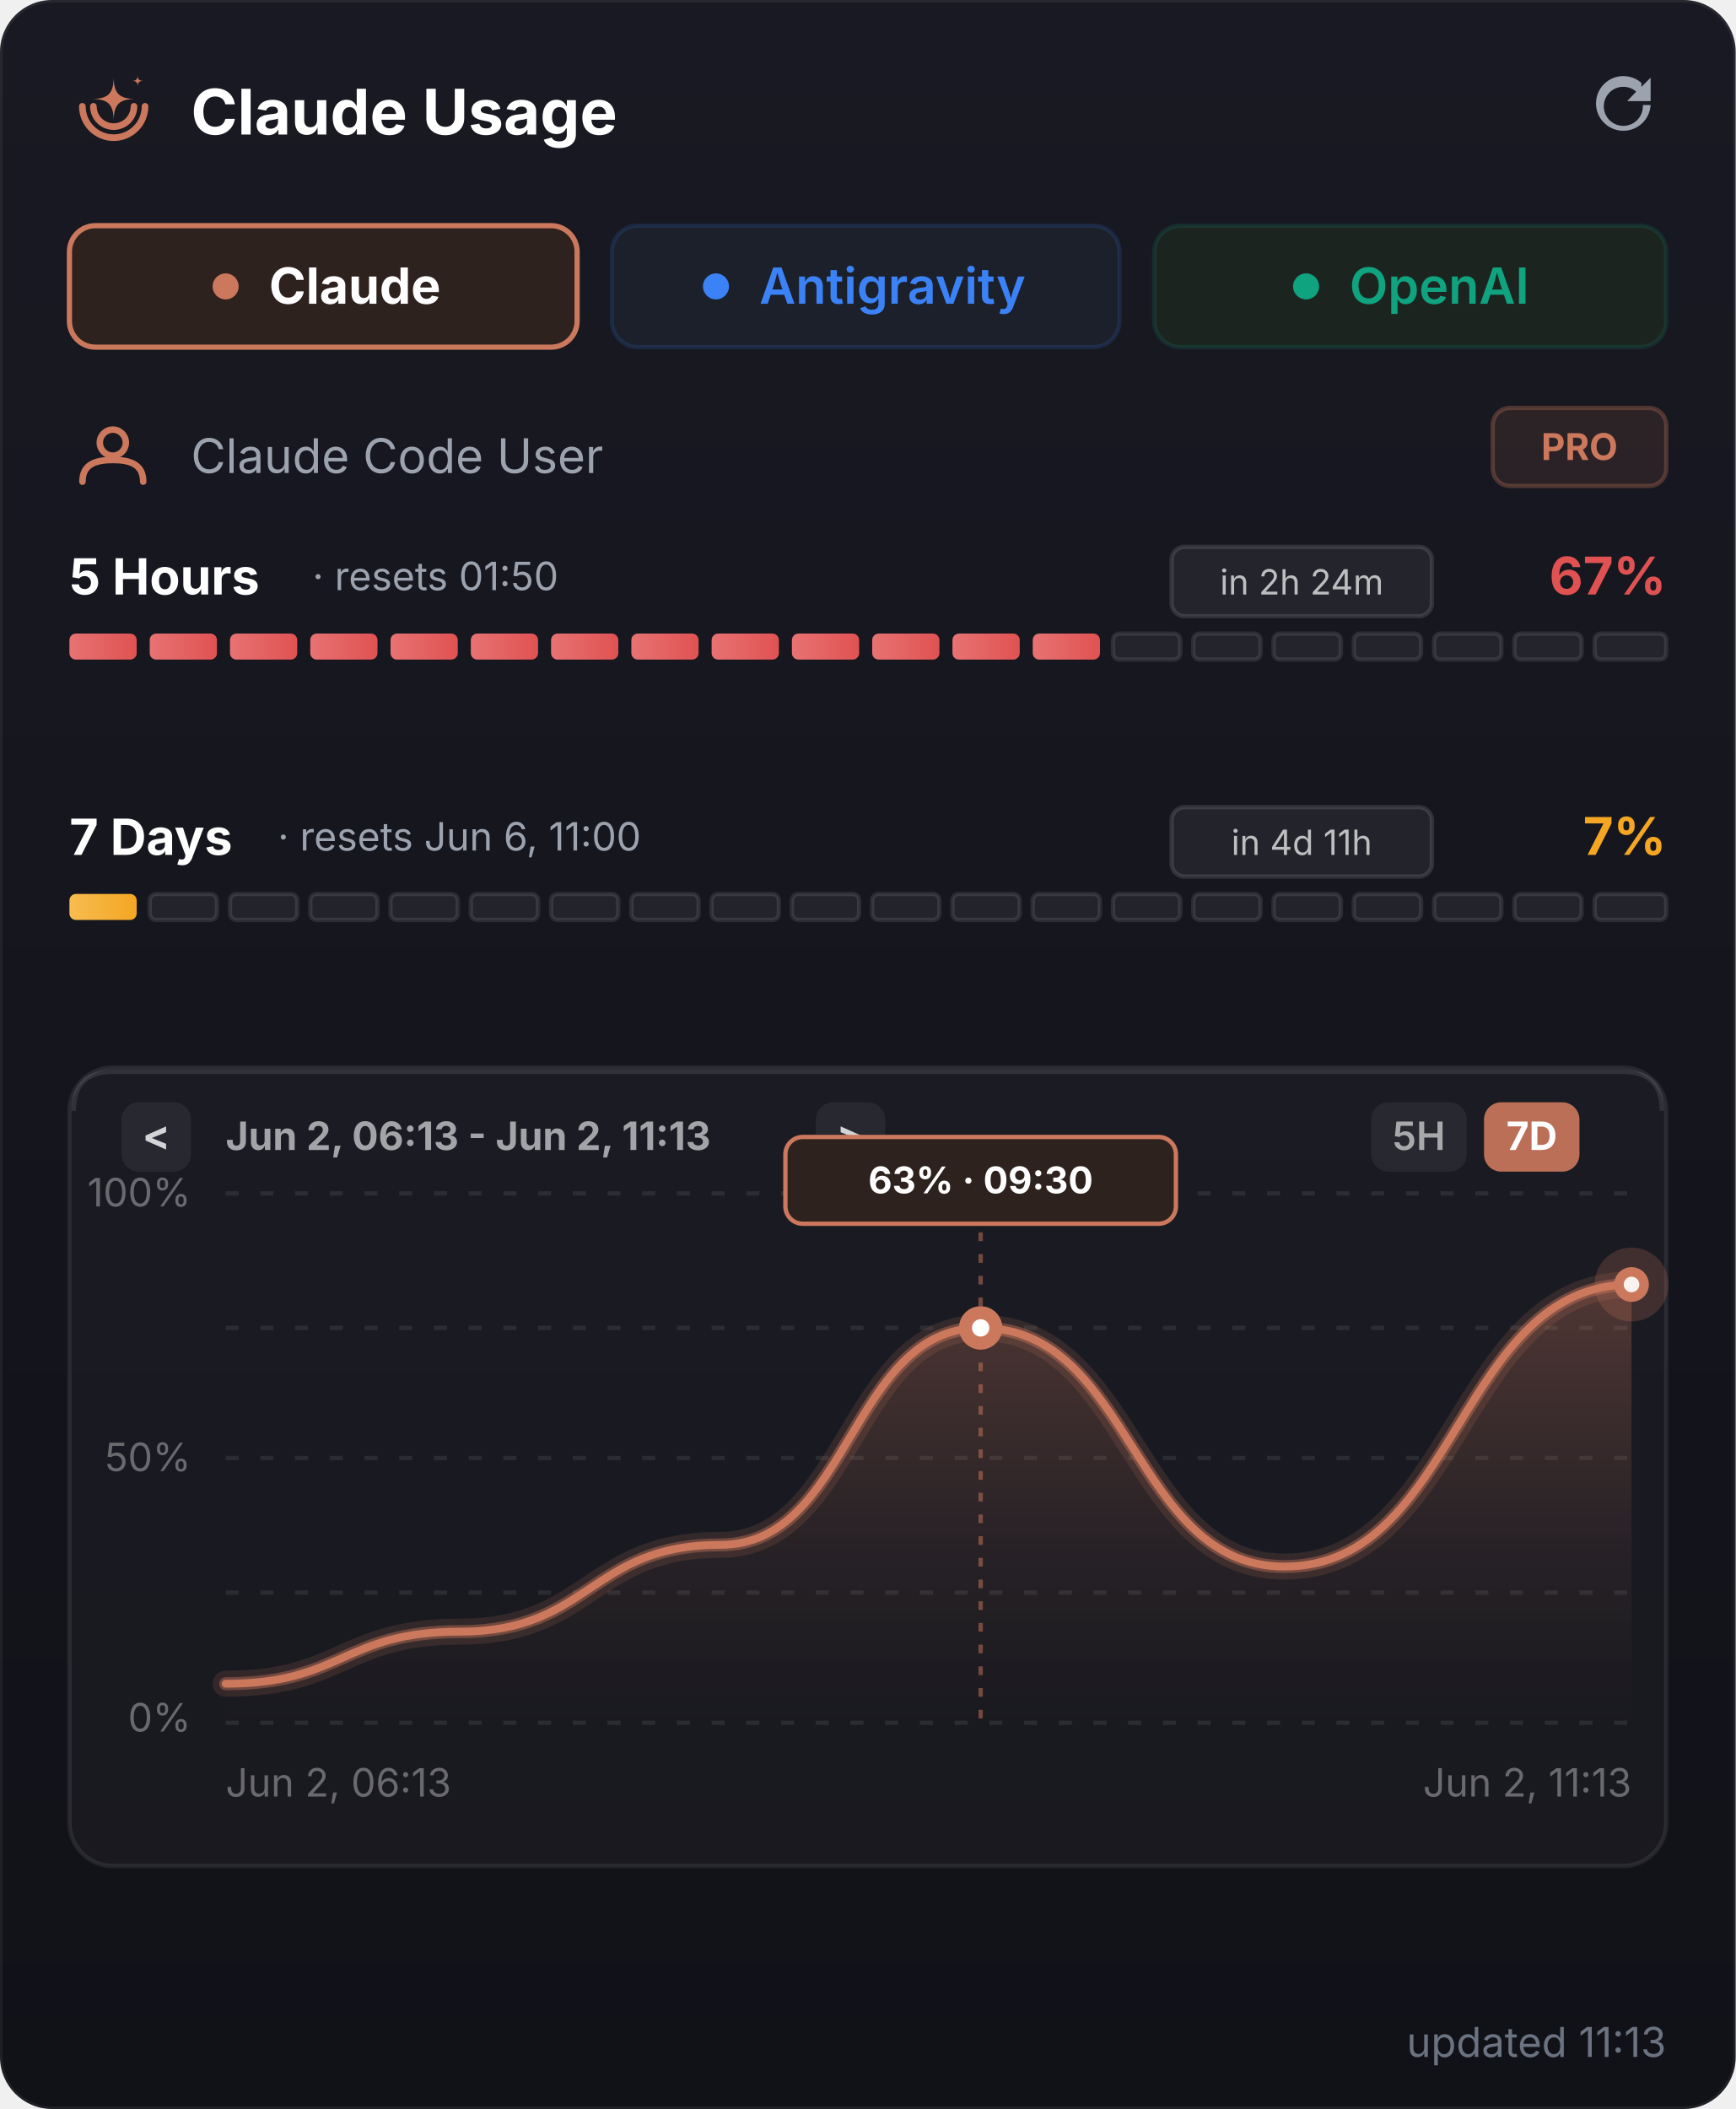
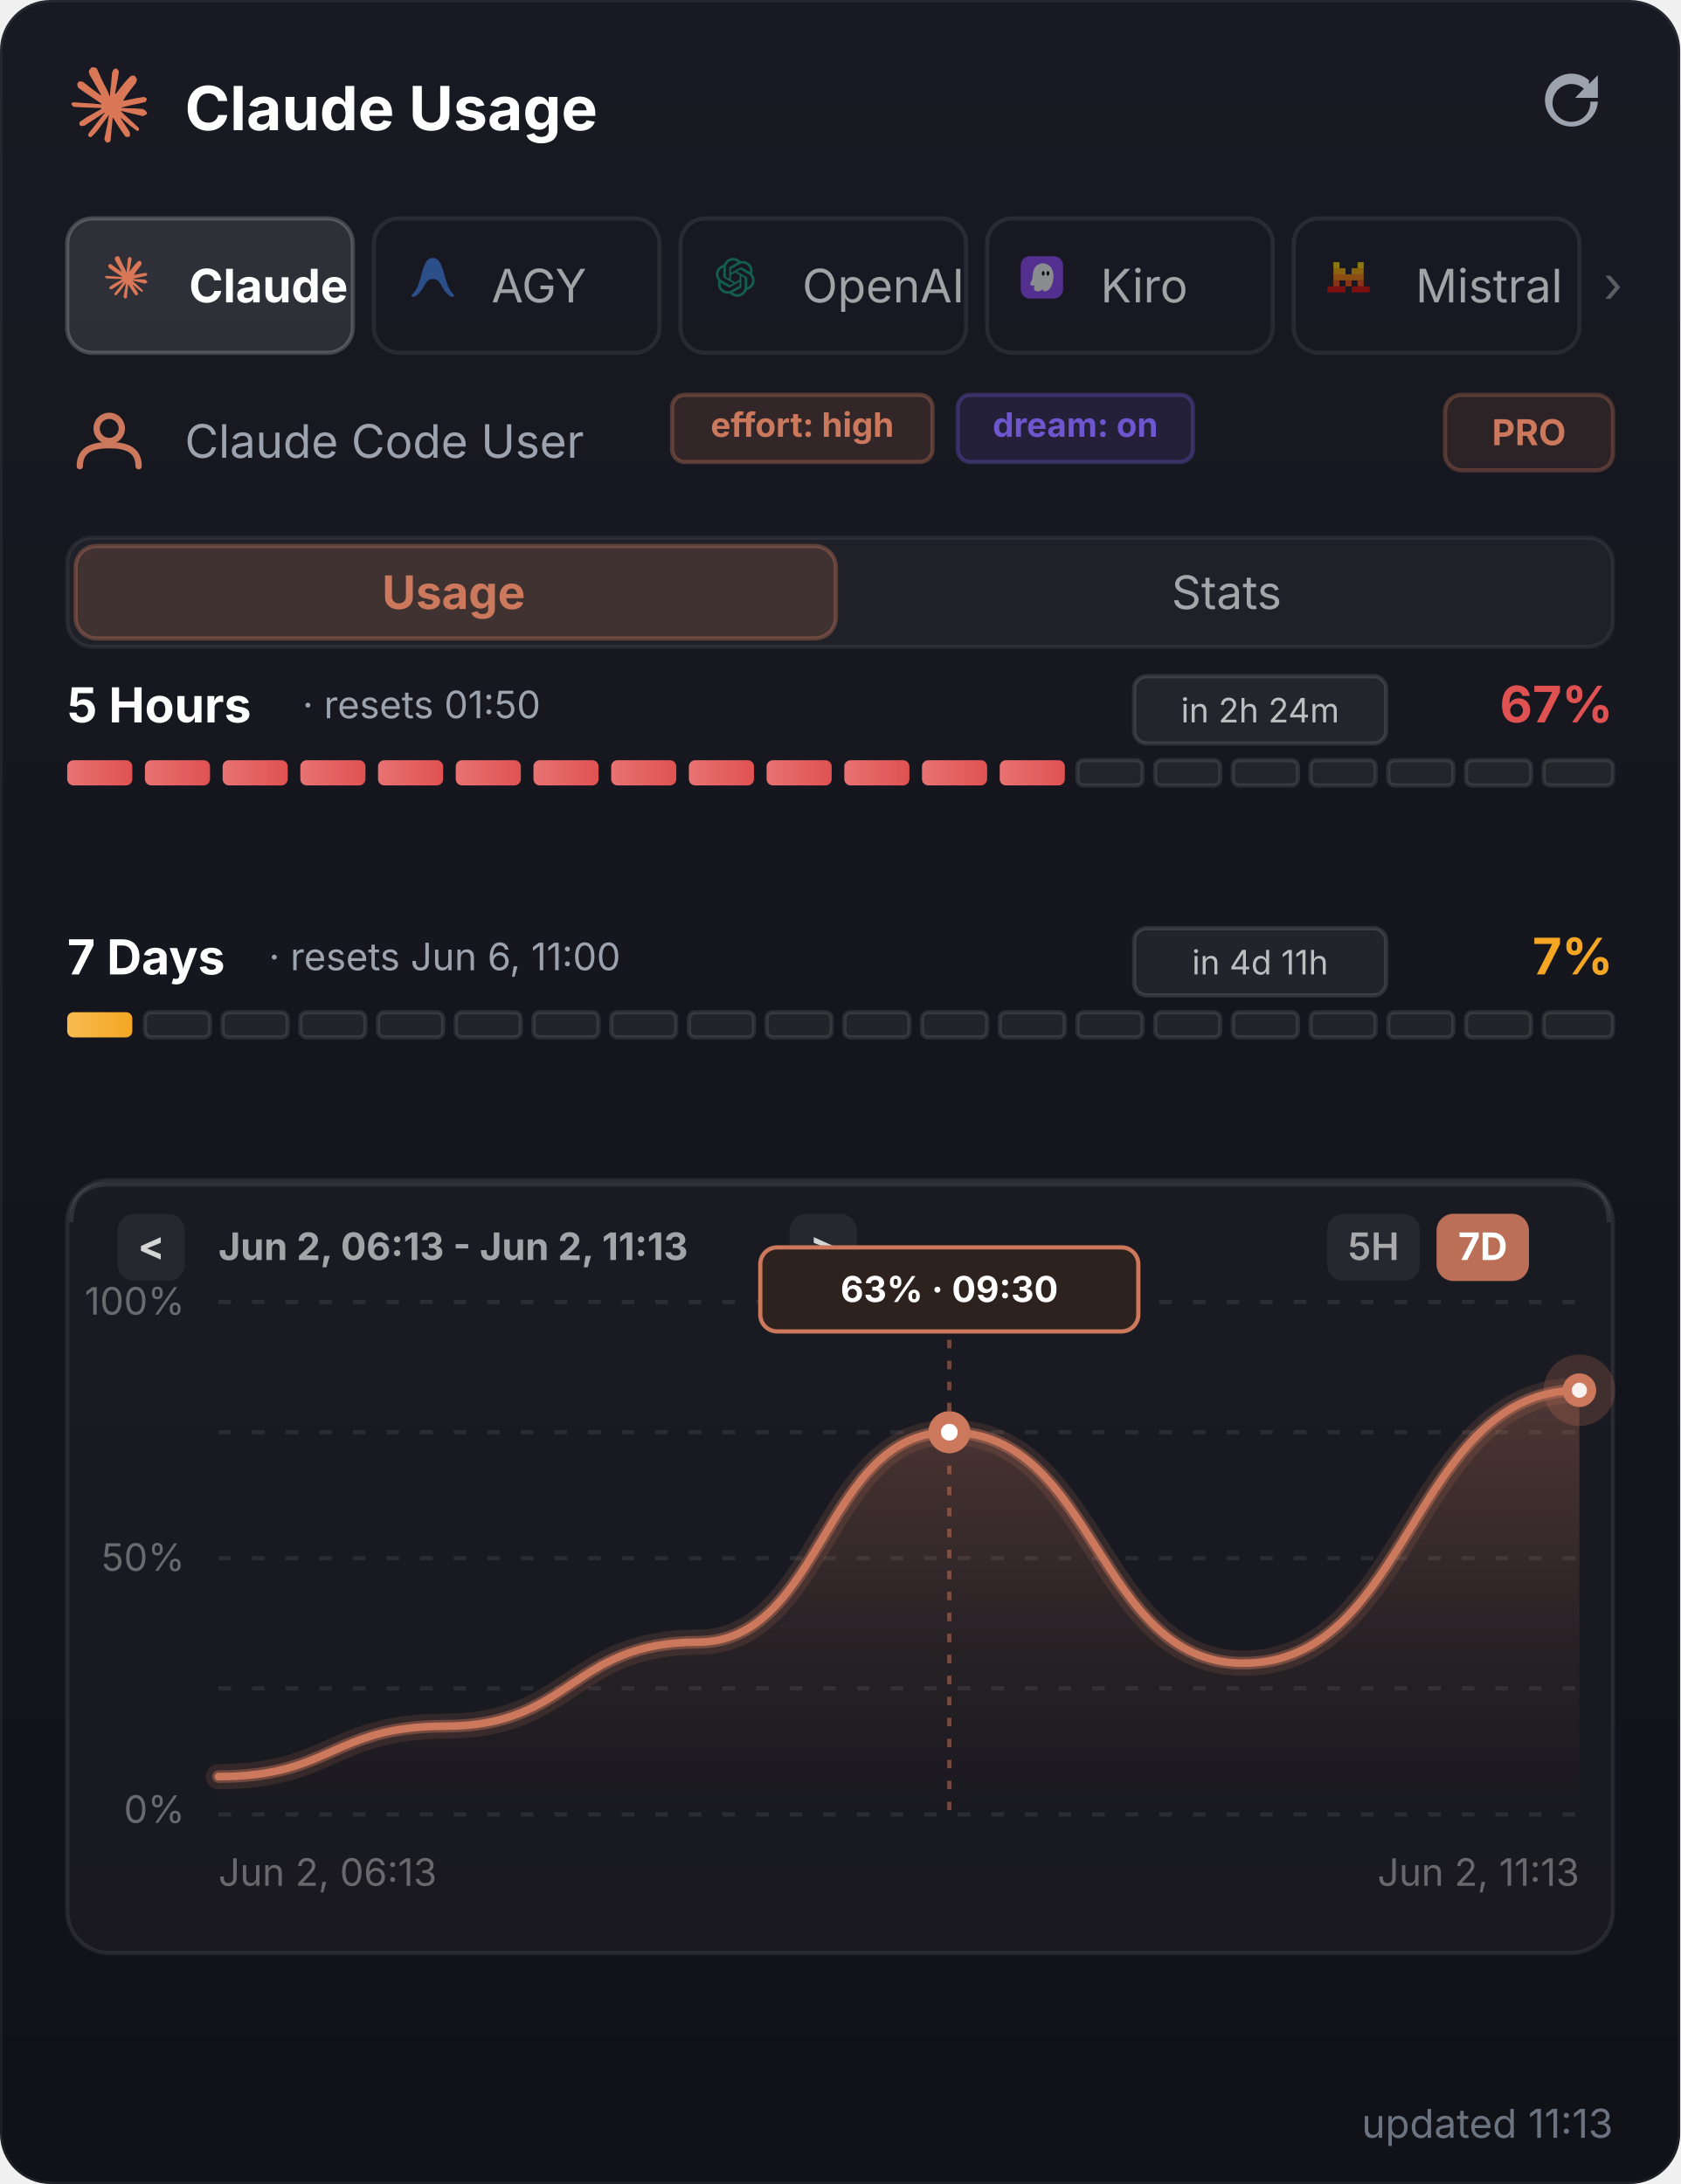
- <svg xmlns="http://www.w3.org/2000/svg" viewBox="0 0 400 486" width="400" height="486">
+ <svg xmlns="http://www.w3.org/2000/svg" viewBox="0 0 400 520" width="400" height="520">
  <defs>
    <linearGradient id="bgGrad" x1="0" y1="0" x2="0" y2="1">
      <stop offset="0%" stop-color="#181922" />
      <stop offset="100%" stop-color="#111218" />
    </linearGradient>
    <linearGradient id="sessionGrad" x1="0" y1="0" x2="1" y2="0">
      <stop offset="0%" stop-color="#e87272" />
      <stop offset="100%" stop-color="#e05252" />
    </linearGradient>
    <linearGradient id="weeklyGrad" x1="0" y1="0" x2="1" y2="0">
      <stop offset="0%" stop-color="#f7bc50" />
      <stop offset="100%" stop-color="#f5a623" />
    </linearGradient>
    <linearGradient id="accentAreaGrad" x1="0" y1="0" x2="0" y2="1">
      <stop offset="0%" stop-color="#cc785c" stop-opacity="0.3" />
      <stop offset="60%" stop-color="#cc785c" stop-opacity="0.08" />
      <stop offset="100%" stop-color="#cc785c" stop-opacity="0.0" />
    </linearGradient>
  </defs>
-   <rect width="400" height="486" rx="12" fill="url(#bgGrad)" />
-   <rect width="400" height="486" rx="12" fill="none" stroke="rgba(255,255,255,0.06)" stroke-width="1.2" />
+   <rect width="400" height="520" rx="12" fill="url(#bgGrad)" />
+   <rect width="400" height="520" rx="12" fill="none" stroke="rgba(255,255,255,0.06)" stroke-width="1.2" />
  <g transform="translate(16, 16)">
-     <g transform="scale(0.85)">
-       <path d="M 3.5,10 A 8.5,8.5 0 0,0 20.5,10 M 6.5,10 A 5.5,5.5 0 0,0 17.5,10" fill="none" stroke="#cc785c" stroke-width="1.8" stroke-linecap="round" />
-       <path d="M 12,2 C 12,6.5 13.5,8 18,8 C 13.5,8 12,9.5 12,14 C 12,9.5 10.5,8 6,8 C 10.5,8 12,6.5 12,2 Z" fill="#cc785c" />
-       <path d="M 18.5,1.5 C 18.5,2.7 18.9,3.1 20.1,3.1 C 18.9,3.1 18.5,3.5 18.5,4.7 C 18.5,3.5 18.1,3.1 16.9,3.1 C 18.1,3.1 18.5,2.7 18.5,1.5 Z" fill="#cc785c" />
+     <g transform="translate(1, 0) scale(0.75)">
+       <path d="M4.709 15.955l4.72-2.647.08-.23-.08-.128H9.2l-.79-.048-2.698-.073-2.339-.097-2.266-.122-.571-.121L0 11.784l.055-.352.48-.321.686.06 1.52.103 2.278.158 1.652.097 2.449.255h.389l.055-.157-.134-.098-.103-.097-2.358-1.596-2.552-1.688-1.336-.972-.724-.491-.364-.462-.158-1.008.656-.722.881.06.225.061.893.686 1.908 1.476 2.491 1.833.365.304.145-.103.019-.073-.164-.274-1.355-2.446-1.446-2.49-.644-1.032-.17-.619a2.97 2.97 0 01-.104-.729L6.283.134 6.696 0l.996.134.42.364.62 1.414 1.002 2.229 1.555 3.03.456.898.243.832.091.255h.158V9.01l.128-1.706.237-2.095.23-2.695.08-.76.376-.91.747-.492.584.28.48.685-.067.444-.286 1.851-.559 2.903-.364 1.942h.212l.243-.242.985-1.306 1.652-2.064.73-.82.85-.904.547-.431h1.033l.76 1.129-.34 1.166-1.064 1.347-.881 1.142-1.264 1.7-.79 1.36.073.11.188-.02 2.856-.606 1.543-.28 1.841-.315.833.388.091.395-.328.807-1.969.486-2.309.462-3.439.813-.042.03.049.061 1.549.146.662.036h1.622l3.02.225.79.522.474.638-.079.485-1.215.62-1.64-.389-3.829-.91-1.312-.329h-.182v.11l1.093 1.068 2.006 1.81 2.509 2.33.127.578-.322.455-.34-.049-2.205-1.657-.851-.747-1.926-1.62h-.128v.17l.444.649 2.345 3.521.122 1.08-.17.353-.608.213-.668-.122-1.374-1.925-1.415-2.167-1.143-1.943-.14.08-.674 7.254-.316.37-.729.28-.607-.461-.322-.747.322-1.476.389-1.924.315-1.53.286-1.9.17-.632-.012-.042-.14.018-1.434 1.967-2.18 2.945-1.726 1.845-.414.164-.717-.37.067-.662.401-.589 2.388-3.036 1.44-1.882.93-1.086-.006-.158h-.055L4.132 18.56l-1.13.146-.487-.456.061-.746.231-.243 1.908-1.312-.006.006z" fill="#D97757" />
    </g>
    <text x="28" y="15" font-family="system-ui,-apple-system,sans-serif" font-size="14.5" font-weight="700" fill="#ffffff">Claude Usage</text>
  </g>
  <g transform="translate(366, 17) scale(0.9)">
    <path d="M13.65 2.35A7 7 0 1 0 16 8h-2a5 5 0 1 1-1.7-3.43L10 7h6V1l-2.35 2.35z" fill="#9ca3af" />
  </g>
  <g transform="translate(0, 0)">
-     <rect x="16" y="52" width="117" height="28" rx="6" fill="#2d221e" stroke="#cc785c" stroke-width="1.2" />
-     <circle cx="52" cy="66" r="3" fill="#cc785c" />
-     <text x="62" y="70" font-family="system-ui,-apple-system,sans-serif" font-size="11.5" font-weight="700" fill="#ffffff">Claude</text>
-     <rect x="141" y="52" width="117" height="28" rx="6" fill="#1b202a" stroke="rgba(59,130,246,0.15)" stroke-width="1" />
-     <circle cx="165" cy="66" r="3" fill="#3b82f6" />
-     <text x="175" y="70" font-family="system-ui,-apple-system,sans-serif" font-size="11.5" font-weight="600" fill="#3b82f6">Antigravity</text>
-     <rect x="266" y="52" width="118" height="28" rx="6" fill="#1c2420" stroke="rgba(16,163,127,0.15)" stroke-width="1" />
-     <circle cx="301" cy="66" r="3" fill="#10a37f" />
-     <text x="311" y="70" font-family="system-ui,-apple-system,sans-serif" font-size="11.5" font-weight="600" fill="#10a37f">OpenAI</text>
+     <rect x="16" y="52" width="68" height="32" rx="6" fill="rgba(255,255,255,0.1)" stroke="rgba(255,255,255,0.2)" stroke-width="1" />
+     <g transform="translate(25, 61) scale(0.42)">
+       <path d="M4.709 15.955l4.72-2.647.08-.23-.08-.128H9.2l-.79-.048-2.698-.073-2.339-.097-2.266-.122-.571-.121L0 11.784l.055-.352.48-.321.686.06 1.52.103 2.278.158 1.652.097 2.449.255h.389l.055-.157-.134-.098-.103-.097-2.358-1.596-2.552-1.688-1.336-.972-.724-.491-.364-.462-.158-1.008.656-.722.881.06.225.061.893.686 1.908 1.476 2.491 1.833.365.304.145-.103.019-.073-.164-.274-1.355-2.446-1.446-2.49-.644-1.032-.17-.619a2.97 2.97 0 01-.104-.729L6.283.134 6.696 0l.996.134.42.364.62 1.414 1.002 2.229 1.555 3.03.456.898.243.832.091.255h.158V9.01l.128-1.706.237-2.095.23-2.695.08-.76.376-.91.747-.492.584.28.48.685-.067.444-.286 1.851-.559 2.903-.364 1.942h.212l.243-.242.985-1.306 1.652-2.064.73-.82.85-.904.547-.431h1.033l.76 1.129-.34 1.166-1.064 1.347-.881 1.142-1.264 1.7-.79 1.36.073.11.188-.02 2.856-.606 1.543-.28 1.841-.315.833.388.091.395-.328.807-1.969.486-2.309.462-3.439.813-.042.03.049.061 1.549.146.662.036h1.622l3.02.225.79.522.474.638-.079.485-1.215.62-1.64-.389-3.829-.91-1.312-.329h-.182v.11l1.093 1.068 2.006 1.81 2.509 2.33.127.578-.322.455-.34-.049-2.205-1.657-.851-.747-1.926-1.62h-.128v.17l.444.649 2.345 3.521.122 1.08-.17.353-.608.213-.668-.122-1.374-1.925-1.415-2.167-1.143-1.943-.14.08-.674 7.254-.316.37-.729.28-.607-.461-.322-.747.322-1.476.389-1.924.315-1.53.286-1.9.17-.632-.012-.042-.14.018-1.434 1.967-2.18 2.945-1.726 1.845-.414.164-.717-.37.067-.662.401-.589 2.388-3.036 1.44-1.882.93-1.086-.006-.158h-.055L4.132 18.56l-1.13.146-.487-.456.061-.746.231-.243 1.908-1.312-.006.006z" fill="#D97757" />
+     </g>
+     <text x="45" y="72" font-family="system-ui,-apple-system,sans-serif" font-size="11" font-weight="700" fill="#ffffff">Claude</text>
+     <rect x="89" y="52" width="68" height="32" rx="6" fill="transparent" stroke="rgba(255,255,255,0.08)" stroke-width="1" />
+     <g transform="translate(98, 61) scale(0.42)" opacity="0.5">
+       <path d="M21.751 22.607c1.34 1.005 3.35.335 1.508-1.508C17.73 15.74 18.904 1 12.037 1 5.17 1 6.342 15.74.815 21.1c-2.01 2.009.167 2.511 1.507 1.506 5.192-3.517 4.857-9.714 9.715-9.714 4.857 0 4.522 6.197 9.714 9.715z" fill="#4285f4" />
+     </g>
+     <text x="117" y="72" font-family="system-ui,-apple-system,sans-serif" font-size="11" font-weight="400" fill="#ffffff" opacity="0.6">AGY</text>
+     <rect x="162" y="52" width="68" height="32" rx="6" fill="transparent" stroke="rgba(255,255,255,0.08)" stroke-width="1" />
+     <g transform="translate(170, 61) scale(0.42)" opacity="0.5">
+       <path d="M21.55 10.004a5.416 5.416 0 00-.478-4.501c-1.217-2.09-3.662-3.166-6.05-2.66A5.59 5.59 0 0010.831 1C8.39.995 6.224 2.546 5.473 4.838A5.553 5.553 0 001.76 7.496a5.487 5.487 0 00.691 6.5 5.416 5.416 0 00.477 4.502c1.217 2.09 3.662 3.165 6.05 2.66A5.586 5.586 0 0013.168 23c2.443.006 4.61-1.546 5.361-3.84a5.553 5.553 0 003.715-2.66 5.488 5.488 0 00-.693-6.497v.001zm-8.381 11.558a4.199 4.199 0 01-2.675-.954c.034-.018.093-.05.132-.074l4.44-2.53a.71.71 0 00.364-.623v-6.176l1.877 1.069c.02.01.033.029.036.05v5.115c-.003 2.274-1.87 4.118-4.174 4.123zM4.192 17.78a4.059 4.059 0 01-.498-2.763c.032.02.09.055.131.078l4.44 2.53c.225.13.504.13.73 0l5.42-3.088v2.138a.068.068 0 01-.027.057L9.9 19.288c-1.999 1.136-4.552.46-5.707-1.51h-.001zM3.023 8.216A4.15 4.15 0 015.198 6.41l-.002.151v5.06a.711.711 0 00.364.624l5.42 3.087-1.876 1.07a.067.067 0 01-.063.005l-4.489-2.559c-1.995-1.14-2.679-3.658-1.53-5.63h.001zm15.417 3.54l-5.42-3.088L14.896 7.6a.067.067 0 01.063-.006l4.489 2.557c1.998 1.14 2.683 3.662 1.529 5.633a4.163 4.163 0 01-2.174 1.807V12.38a.71.71 0 00-.363-.623zm1.867-2.773a6.04 6.04 0 00-.132-.078l-4.44-2.53a.731.731 0 00-.729 0l-5.42 3.088V7.325a.068.068 0 01.027-.057L14.1 4.713c2-1.137 4.555-.46 5.707 1.513.487.833.664 1.809.499 2.757h.001zm-11.741 3.81l-1.877-1.068a.065.065 0 01-.036-.051V6.559c.001-2.277 1.873-4.122 4.181-4.12.976 0 1.92.338 2.671.954-.034.018-.092.05-.131.073l-4.44 2.53a.71.71 0 00-.365.623l-.003 6.173v.002zm1.02-2.168L12 9.25l2.414 1.375v2.75L12 14.75l-2.415-1.375v-2.75z" fill="#10a37f" />
+     </g>
+     <text x="191" y="72" font-family="system-ui,-apple-system,sans-serif" font-size="11" font-weight="400" fill="#ffffff" opacity="0.6">OpenAI</text>
+     <rect x="235" y="52" width="68" height="32" rx="6" fill="transparent" stroke="rgba(255,255,255,0.08)" stroke-width="1" />
+     <g transform="translate(243, 61) scale(0.42)" opacity="0.5">
+       <path d="M18.8 0H5.2A5.2 5.2 0 000 5.2v13.6A5.2 5.2 0 005.2 24h13.6a5.2 5.2 0 005.2-5.2V5.2A5.2 5.2 0 0018.8 0z" fill="#9046FF" />
+       <path d="M7.97 16.376c-1.644 3.642 1.86 4.556 4.443 2.424.76 2.39 3.608.607 4.631-1.247 2.251-4.084 1.342-8.249 1.108-9.108-1.6-5.859-9.6-5.869-10.976.03-.323 1.033-.328 2.206-.507 3.423-.09.617-.16 1.009-.393 1.655-.139.373-.323.7-.62 1.257-.458.865-.264 2.53 2.101 1.665l.224-.1h-.01l-.001.001z" fill="#fff" />
+       <path d="M12.722 10.985c-.656 0-.755-.785-.755-1.252 0-.423.074-.756.218-.97a.61.61 0 01.537-.283c.229 0 .428.095.567.289.159.218.243.55.243.964 0 .785-.303 1.252-.805 1.252h-.005zm2.703 0c-.656 0-.755-.785-.755-1.252 0-.423.074-.756.219-.97a.61.61 0 01.536-.283c.229 0 .428.095.567.289.159.218.243.55.243.964 0 .785-.303 1.252-.805 1.252h-.005z" fill="#000" />
+     </g>
+     <text x="262" y="72" font-family="system-ui,-apple-system,sans-serif" font-size="11" font-weight="400" fill="#ffffff" opacity="0.6">Kiro</text>
+     <rect x="308" y="52" width="68" height="32" rx="6" fill="transparent" stroke="rgba(255,255,255,0.08)" stroke-width="1" />
+     <g transform="translate(316, 61) scale(0.42)" opacity="0.5">
+       <path d="M3.428 3.4h3.429v3.428H3.428V3.4zm13.714 0h3.43v3.428h-3.43V3.4z" fill="gold" />
+       <path d="M3.428 6.828h6.857v3.429H3.429V6.828zm10.286 0h6.857v3.429h-6.857V6.828z" fill="#FFAF00" />
+       <path d="M3.428 10.258h17.144v3.428H3.428v-3.428z" fill="#FF8205" />
+       <path d="M3.428 13.686h3.429v3.428H3.428v-3.428zm6.858 0h3.429v3.428h-3.429v-3.428zm6.856 0h3.43v3.428h-3.43v-3.428z" fill="#FA500F" />
+       <path d="M0 17.114h10.286v3.429H0v-3.429zm13.714 0H24v3.429H13.714v-3.429z" fill="#E10500" />
+     </g>
+     <text x="337" y="72" font-family="system-ui,-apple-system,sans-serif" font-size="11" font-weight="400" fill="#ffffff" opacity="0.6">Mistral</text>
+     <text x="384" y="72" text-anchor="middle" font-family="system-ui,-apple-system,sans-serif" font-size="12" fill="rgba(255,255,255,0.3)">›</text>
  </g>
  <g transform="translate(16, 96)">
    <g fill="none" stroke="#cc785c" stroke-width="1.5">
      <circle cx="10" cy="6" r="3" />
      <path d="M3,15 C3,11 6,10 10,10 C14,10 17,11 17,15" stroke-linecap="round" />
    </g>
    <text x="28" y="13" font-family="system-ui,-apple-system,sans-serif" font-size="11" fill="#9ca3af">Claude Code User</text>
  </g>
+   <rect x="160" y="94" width="62" height="16" rx="3" fill="rgba(204,120,92,0.15)" stroke="rgba(204,120,92,0.35)" stroke-width="1" />
+   <text x="191" y="104" text-anchor="middle" font-family="system-ui,-apple-system,sans-serif" font-size="8" font-weight="700" fill="#cc785c">effort: high</text>
+   <rect x="228" y="94" width="56" height="16" rx="3" fill="rgba(110,86,207,0.15)" stroke="rgba(110,86,207,0.35)" stroke-width="1" />
+   <text x="256" y="104" text-anchor="middle" font-family="system-ui,-apple-system,sans-serif" font-size="8" font-weight="700" fill="#6e56cf">dream: on</text>
  <rect x="344" y="94" width="40" height="18" rx="4" fill="rgba(204,120,92,0.12)" stroke="rgba(204,120,92,0.3)" stroke-width="1" />
  <text x="364" y="106" text-anchor="middle" font-family="system-ui,-apple-system,sans-serif" font-size="8.5" font-weight="700" fill="#cc785c">PRO</text>
-   <g transform="translate(16, 126)">
+   <g transform="translate(16, 128)">
+     <rect width="368" height="26" rx="6" fill="rgba(255,255,255,0.04)" stroke="rgba(255,255,255,0.07)" stroke-width="1" />
+     <rect x="2" y="2" width="181" height="22" rx="5" fill="rgba(204,120,92,0.20)" stroke="rgba(204,120,92,0.35)" stroke-width="1" />
+     <text x="92" y="17" text-anchor="middle" font-family="system-ui,-apple-system,sans-serif" font-size="11" font-weight="700" fill="#cc785c">Usage</text>
+     <text x="276" y="17" text-anchor="middle" font-family="system-ui,-apple-system,sans-serif" font-size="11" fill="rgba(255,255,255,0.6)">Stats</text>
+   </g>
+   <g transform="translate(16, 161)">
    <text x="0" y="11" font-family="system-ui,-apple-system,sans-serif" font-size="11.5" font-weight="700" fill="#ffffff">5 Hours</text>
    <text x="56" y="10" font-family="system-ui,-apple-system,sans-serif" font-size="9" fill="#9ca3af">· resets 01:50</text>
    <rect x="254" y="0" width="60" height="16" rx="3" fill="rgba(255,255,255,0.06)" stroke="rgba(255,255,255,0.12)" stroke-width="1" />
    <text x="284" y="11" text-anchor="middle" font-family="system-ui,-apple-system,sans-serif" font-size="8" fill="rgba(255,255,255,0.7)">in 2h 24m</text>
    <text x="368" y="11" text-anchor="end" font-family="system-ui,-apple-system,sans-serif" font-size="12" font-weight="700" fill="#e05252">67%</text>
    <g transform="translate(0, 20)">
      <rect x="0" y="0" width="15.5" height="6" rx="1.5" fill="url(#sessionGrad)" />
      <rect x="18.5" y="0" width="15.5" height="6" rx="1.5" fill="url(#sessionGrad)" />
      <rect x="37" y="0" width="15.5" height="6" rx="1.5" fill="url(#sessionGrad)" />
      <rect x="55.5" y="0" width="15.5" height="6" rx="1.5" fill="url(#sessionGrad)" />
      <rect x="74" y="0" width="15.5" height="6" rx="1.5" fill="url(#sessionGrad)" />
      <rect x="92.5" y="0" width="15.5" height="6" rx="1.5" fill="url(#sessionGrad)" />
      <rect x="111" y="0" width="15.5" height="6" rx="1.5" fill="url(#sessionGrad)" />
      <rect x="129.5" y="0" width="15.5" height="6" rx="1.5" fill="url(#sessionGrad)" />
      <rect x="148" y="0" width="15.5" height="6" rx="1.5" fill="url(#sessionGrad)" />
      <rect x="166.5" y="0" width="15.5" height="6" rx="1.5" fill="url(#sessionGrad)" />
      <rect x="185" y="0" width="15.5" height="6" rx="1.5" fill="url(#sessionGrad)" />
      <rect x="203.5" y="0" width="15.5" height="6" rx="1.5" fill="url(#sessionGrad)" />
      <rect x="222" y="0" width="15.5" height="6" rx="1.5" fill="url(#sessionGrad)" />
      <rect x="240.5" y="0" width="15.5" height="6" rx="1.5" fill="rgba(255,255,255,0.06)" stroke="rgba(255,255,255,0.10)" stroke-width="1" />
      <rect x="259" y="0" width="15.5" height="6" rx="1.5" fill="rgba(255,255,255,0.06)" stroke="rgba(255,255,255,0.10)" stroke-width="1" />
      <rect x="277.5" y="0" width="15.5" height="6" rx="1.5" fill="rgba(255,255,255,0.06)" stroke="rgba(255,255,255,0.10)" stroke-width="1" />
      <rect x="296" y="0" width="15.5" height="6" rx="1.5" fill="rgba(255,255,255,0.06)" stroke="rgba(255,255,255,0.10)" stroke-width="1" />
      <rect x="314.5" y="0" width="15.5" height="6" rx="1.5" fill="rgba(255,255,255,0.06)" stroke="rgba(255,255,255,0.10)" stroke-width="1" />
      <rect x="333" y="0" width="15.5" height="6" rx="1.5" fill="rgba(255,255,255,0.06)" stroke="rgba(255,255,255,0.10)" stroke-width="1" />
      <rect x="351.5" y="0" width="16.5" height="6" rx="1.5" fill="rgba(255,255,255,0.06)" stroke="rgba(255,255,255,0.10)" stroke-width="1" />
    </g>
  </g>
-   <g transform="translate(16, 186)">
+   <g transform="translate(16, 221)">
    <text x="0" y="11" font-family="system-ui,-apple-system,sans-serif" font-size="11.5" font-weight="700" fill="#ffffff">7 Days</text>
    <text x="48" y="10" font-family="system-ui,-apple-system,sans-serif" font-size="9" fill="#9ca3af">· resets Jun 6, 11:00</text>
    <rect x="254" y="0" width="60" height="16" rx="3" fill="rgba(255,255,255,0.06)" stroke="rgba(255,255,255,0.12)" stroke-width="1" />
    <text x="284" y="11" text-anchor="middle" font-family="system-ui,-apple-system,sans-serif" font-size="8" fill="rgba(255,255,255,0.7)">in 4d 11h</text>
    <text x="368" y="11" text-anchor="end" font-family="system-ui,-apple-system,sans-serif" font-size="12" font-weight="700" fill="#f5a623">7%</text>
    <g transform="translate(0, 20)">
      <rect x="0" y="0" width="15.5" height="6" rx="1.5" fill="url(#weeklyGrad)" />
      <rect x="18.5" y="0" width="15.5" height="6" rx="1.5" fill="rgba(255,255,255,0.06)" stroke="rgba(255,255,255,0.10)" stroke-width="1" />
      <rect x="37" y="0" width="15.5" height="6" rx="1.5" fill="rgba(255,255,255,0.06)" stroke="rgba(255,255,255,0.10)" stroke-width="1" />
      <rect x="55.5" y="0" width="15.5" height="6" rx="1.5" fill="rgba(255,255,255,0.06)" stroke="rgba(255,255,255,0.10)" stroke-width="1" />
      <rect x="74" y="0" width="15.5" height="6" rx="1.5" fill="rgba(255,255,255,0.06)" stroke="rgba(255,255,255,0.10)" stroke-width="1" />
      <rect x="92.5" y="0" width="15.5" height="6" rx="1.5" fill="rgba(255,255,255,0.06)" stroke="rgba(255,255,255,0.10)" stroke-width="1" />
      <rect x="111" y="0" width="15.5" height="6" rx="1.5" fill="rgba(255,255,255,0.06)" stroke="rgba(255,255,255,0.10)" stroke-width="1" />
      <rect x="129.5" y="0" width="15.5" height="6" rx="1.5" fill="rgba(255,255,255,0.06)" stroke="rgba(255,255,255,0.10)" stroke-width="1" />
      <rect x="148" y="0" width="15.5" height="6" rx="1.5" fill="rgba(255,255,255,0.06)" stroke="rgba(255,255,255,0.10)" stroke-width="1" />
      <rect x="166.5" y="0" width="15.5" height="6" rx="1.5" fill="rgba(255,255,255,0.06)" stroke="rgba(255,255,255,0.10)" stroke-width="1" />
      <rect x="185" y="0" width="15.5" height="6" rx="1.5" fill="rgba(255,255,255,0.06)" stroke="rgba(255,255,255,0.10)" stroke-width="1" />
      <rect x="203.5" y="0" width="15.5" height="6" rx="1.5" fill="rgba(255,255,255,0.06)" stroke="rgba(255,255,255,0.10)" stroke-width="1" />
      <rect x="222" y="0" width="15.5" height="6" rx="1.5" fill="rgba(255,255,255,0.06)" stroke="rgba(255,255,255,0.10)" stroke-width="1" />
      <rect x="240.5" y="0" width="15.5" height="6" rx="1.5" fill="rgba(255,255,255,0.06)" stroke="rgba(255,255,255,0.10)" stroke-width="1" />
      <rect x="259" y="0" width="15.5" height="6" rx="1.5" fill="rgba(255,255,255,0.06)" stroke="rgba(255,255,255,0.10)" stroke-width="1" />
      <rect x="277.5" y="0" width="15.5" height="6" rx="1.5" fill="rgba(255,255,255,0.06)" stroke="rgba(255,255,255,0.10)" stroke-width="1" />
      <rect x="296" y="0" width="15.5" height="6" rx="1.5" fill="rgba(255,255,255,0.06)" stroke="rgba(255,255,255,0.10)" stroke-width="1" />
      <rect x="314.5" y="0" width="15.5" height="6" rx="1.5" fill="rgba(255,255,255,0.06)" stroke="rgba(255,255,255,0.10)" stroke-width="1" />
      <rect x="333" y="0" width="15.5" height="6" rx="1.5" fill="rgba(255,255,255,0.06)" stroke="rgba(255,255,255,0.10)" stroke-width="1" />
      <rect x="351.5" y="0" width="16.5" height="6" rx="1.5" fill="rgba(255,255,255,0.06)" stroke="rgba(255,255,255,0.10)" stroke-width="1" />
    </g>
  </g>
-   <g transform="translate(16, 246)">
+   <g transform="translate(16, 281)">
    <rect width="368" height="184" rx="10" fill="rgba(255, 255, 255, 0.03)" stroke="rgba(255, 255, 255, 0.08)" stroke-width="1" />
    <path d="M 1,10 Q 1,1 10,1 L 358,1 Q 367,1 367,10" fill="none" stroke="rgba(255, 255, 255, 0.1)" stroke-width="1" />
    <g transform="translate(12, 8)">
      <rect width="16" height="16" rx="4" fill="rgba(255, 255, 255, 0.06)" />
      <text x="8" y="11" text-anchor="middle" font-family="system-ui,-apple-system,sans-serif" font-size="9.5" font-weight="700" fill="#ffffff" opacity="0.8">&lt;</text>
      <text x="24" y="11" font-family="system-ui,-apple-system,sans-serif" font-size="9" font-weight="700" fill="#ffffff" opacity="0.6">Jun 2, 06:13 - Jun 2, 11:13</text>
      <rect x="160" width="16" height="16" rx="4" fill="rgba(255, 255, 255, 0.06)" />
      <text x="168" y="11" text-anchor="middle" font-family="system-ui,-apple-system,sans-serif" font-size="9.5" font-weight="700" fill="#ffffff" opacity="0.8">&gt;</text>
    </g>
    <g transform="translate(300, 8)">
      <rect width="22" height="16" rx="4" fill="rgba(255, 255, 255, 0.06)" />
      <text x="11" y="11" text-anchor="middle" font-family="system-ui,-apple-system,sans-serif" font-size="9" font-weight="600" fill="#ffffff" opacity="0.6">5H</text>
      <rect x="26" width="22" height="16" rx="4" fill="#cc785c" opacity="0.9" />
      <text x="37" y="11" text-anchor="middle" font-family="system-ui,-apple-system,sans-serif" font-size="9" font-weight="700" fill="#ffffff">7D</text>
    </g>
    <text x="28" y="32" text-anchor="end" font-family="system-ui,-apple-system,sans-serif" font-size="9" fill="#ffffff" opacity="0.35">100%</text>
    <text x="28" y="93" text-anchor="end" font-family="system-ui,-apple-system,sans-serif" font-size="9" fill="#ffffff" opacity="0.35">50%</text>
    <text x="28" y="153" text-anchor="end" font-family="system-ui,-apple-system,sans-serif" font-size="9" fill="#ffffff" opacity="0.35">0%</text>
    <g stroke="rgba(255, 255, 255, 0.08)" stroke-width="1" stroke-dasharray="3,5">
      <line x1="36" y1="29" x2="360" y2="29" />
      <line x1="36" y1="60" x2="360" y2="60" />
      <line x1="36" y1="90" x2="360" y2="90" />
      <line x1="36" y1="121" x2="360" y2="121" />
      <line x1="36" y1="151" x2="360" y2="151" />
    </g>
    <path d="M 36,142 C 63,142 63,130 90,130 C 120,130 120,110 150,110 C 180,110 180,60 210,60 C 245,60 245,115 280,115 C 320,115 320,50 360,50 L 360,151 L 36,151 Z" fill="url(#accentAreaGrad)" />
    <path d="M 36,142 C 63,142 63,130 90,130 C 120,130 120,110 150,110 C 180,110 180,60 210,60 C 245,60 245,115 280,115 C 320,115 320,50 360,50" fill="none" stroke="#cc785c" stroke-width="6" stroke-linecap="round" stroke-linejoin="round" opacity="0.15" />
    <path d="M 36,142 C 63,142 63,130 90,130 C 120,130 120,110 150,110 C 180,110 180,60 210,60 C 245,60 245,115 280,115 C 320,115 320,50 360,50" fill="none" stroke="#cc785c" stroke-width="3" stroke-linecap="round" stroke-linejoin="round" opacity="0.4" />
    <path d="M 36,142 C 63,142 63,130 90,130 C 120,130 120,110 150,110 C 180,110 180,60 210,60 C 245,60 245,115 280,115 C 320,115 320,50 360,50" fill="none" stroke="#cc785c" stroke-width="1.8" stroke-linecap="round" stroke-linejoin="round" opacity="1.0" />
    <circle cx="360" cy="50" r="8.5" fill="#cc785c" opacity="0.22" />
    <circle cx="360" cy="50" r="4" fill="#cc785c" />
    <circle cx="360" cy="50" r="1.8" fill="#ffffff" opacity="0.9" />
    <line x1="210" y1="28" x2="210" y2="151" stroke="#cc785c" stroke-width="1" stroke-dasharray="2,3" opacity="0.5" />
    <circle cx="210" cy="60" r="5" fill="#cc785c" />
    <circle cx="210" cy="60" r="2" fill="#ffffff" />
    <rect x="165" y="16" width="90" height="20" rx="4" fill="#2d221e" stroke="#cc785c" stroke-width="1" />
    <text x="210" y="29" text-anchor="middle" font-family="system-ui,-apple-system,sans-serif" font-size="8.5" font-weight="700" fill="#ffffff">63% · 09:30</text>
    <text x="36" y="168" font-family="system-ui,-apple-system,sans-serif" font-size="9" fill="#ffffff" opacity="0.35">Jun 2, 06:13</text>
    <text x="360" y="168" text-anchor="end" font-family="system-ui,-apple-system,sans-serif" font-size="9" fill="#ffffff" opacity="0.35">Jun 2, 11:13</text>
  </g>
-   <text x="384" y="474" text-anchor="end" font-family="system-ui,-apple-system,sans-serif" font-size="9.5" fill="#6b7280">updated 11:13</text>
+   <text x="384" y="509" text-anchor="end" font-family="system-ui,-apple-system,sans-serif" font-size="9.5" fill="#6b7280">updated 11:13</text>
</svg>
